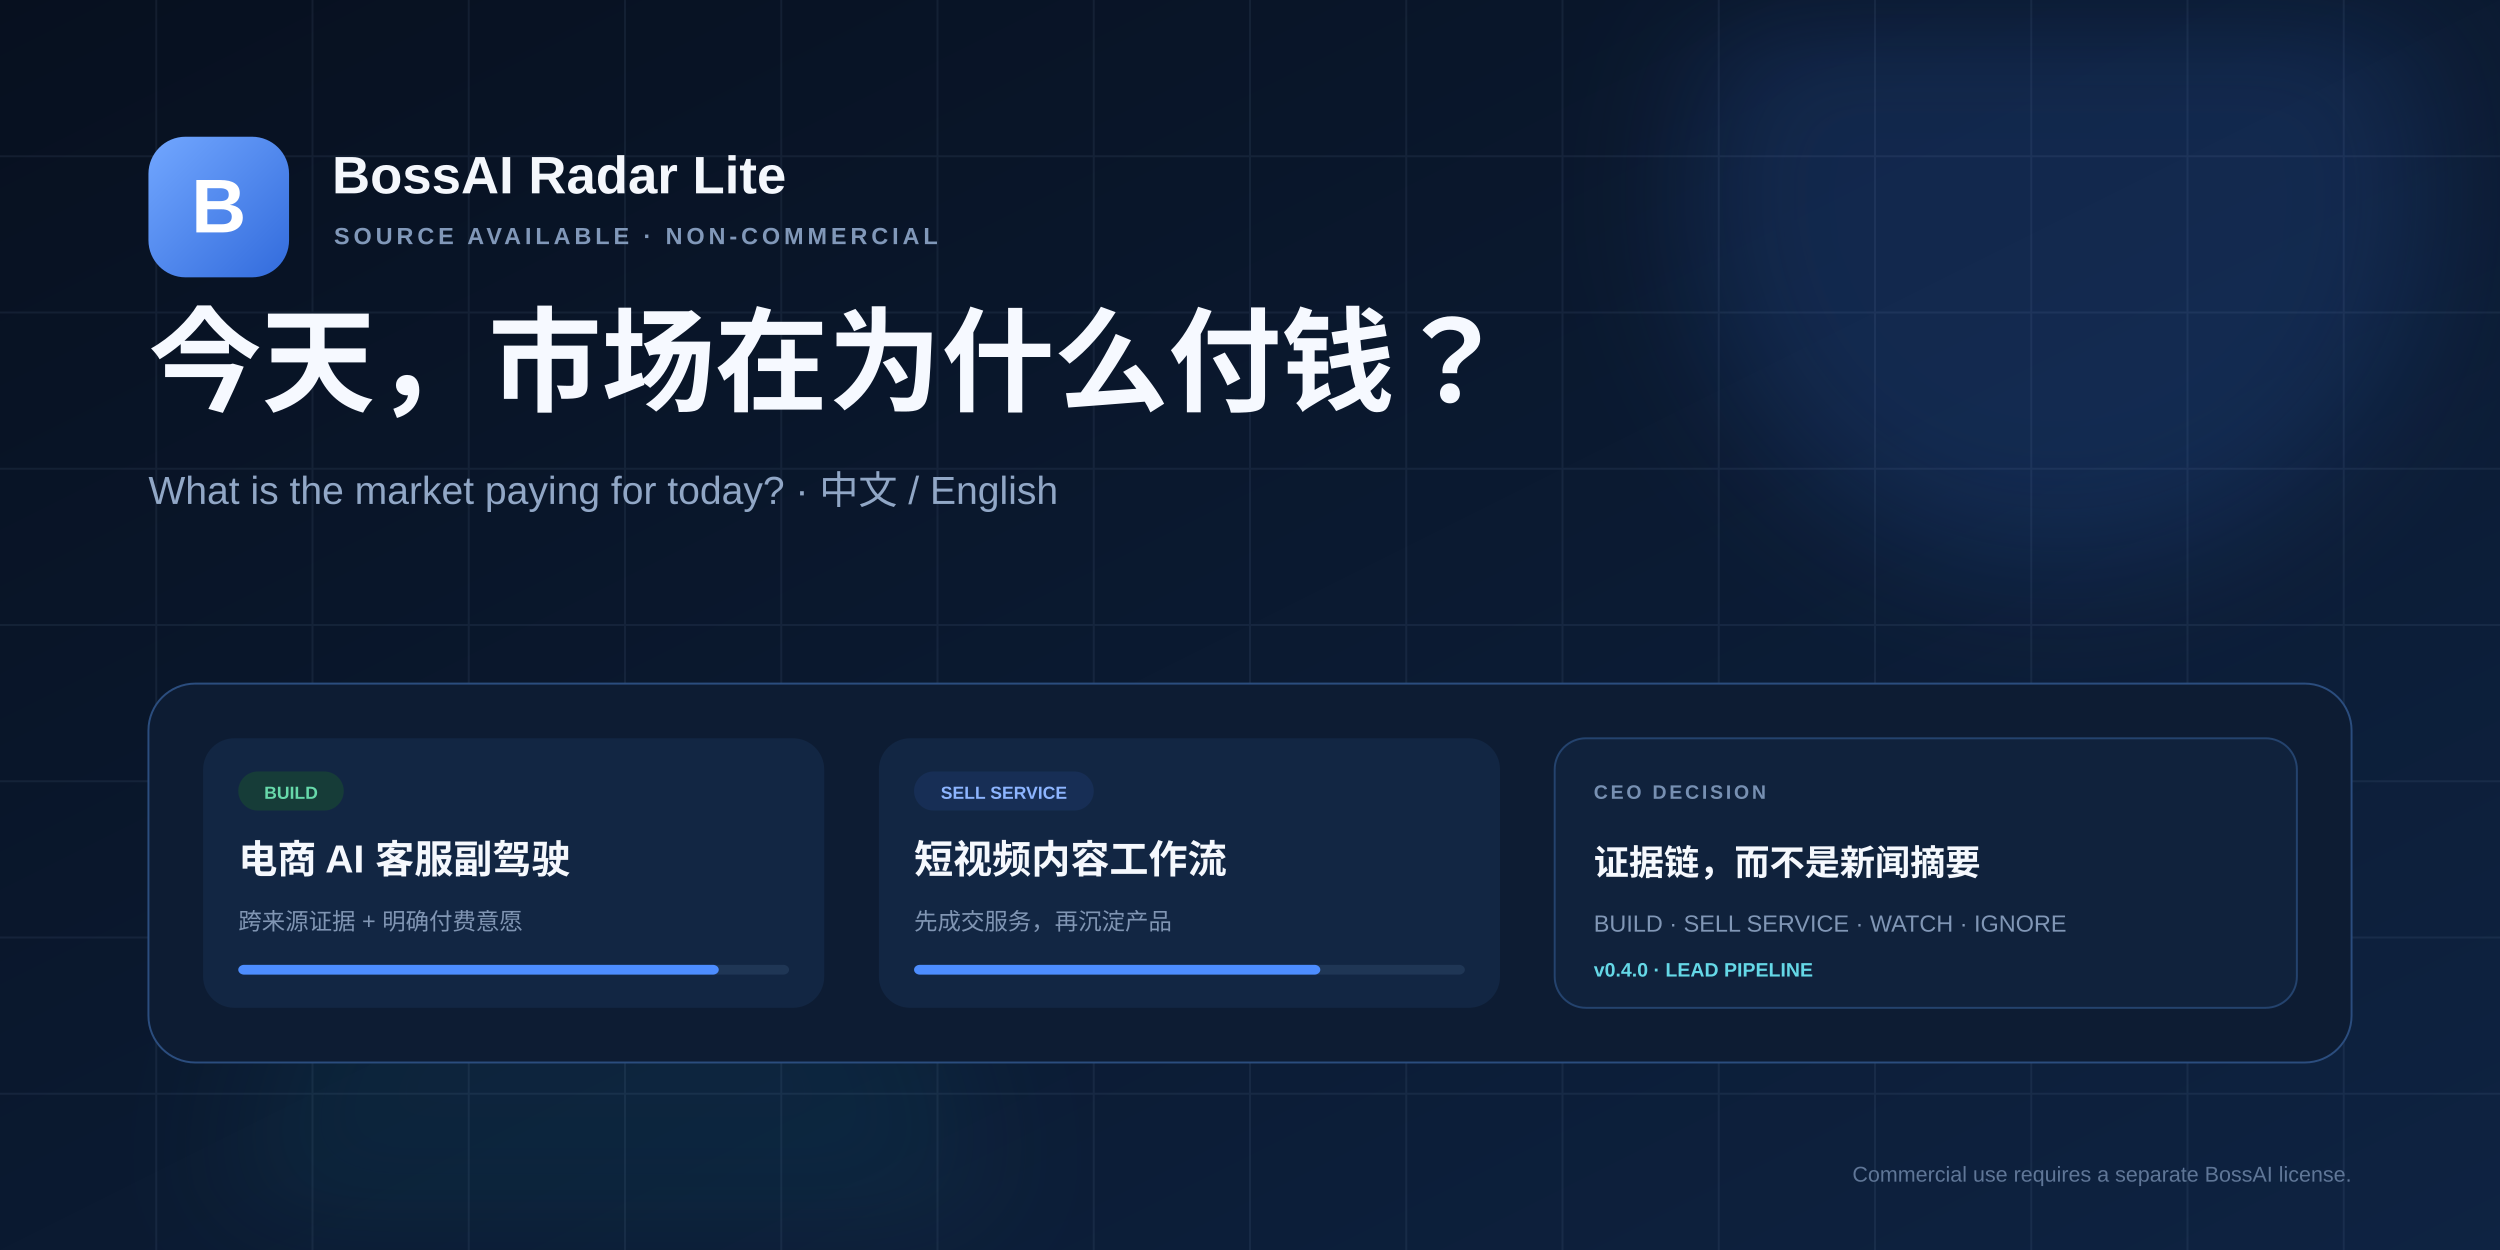
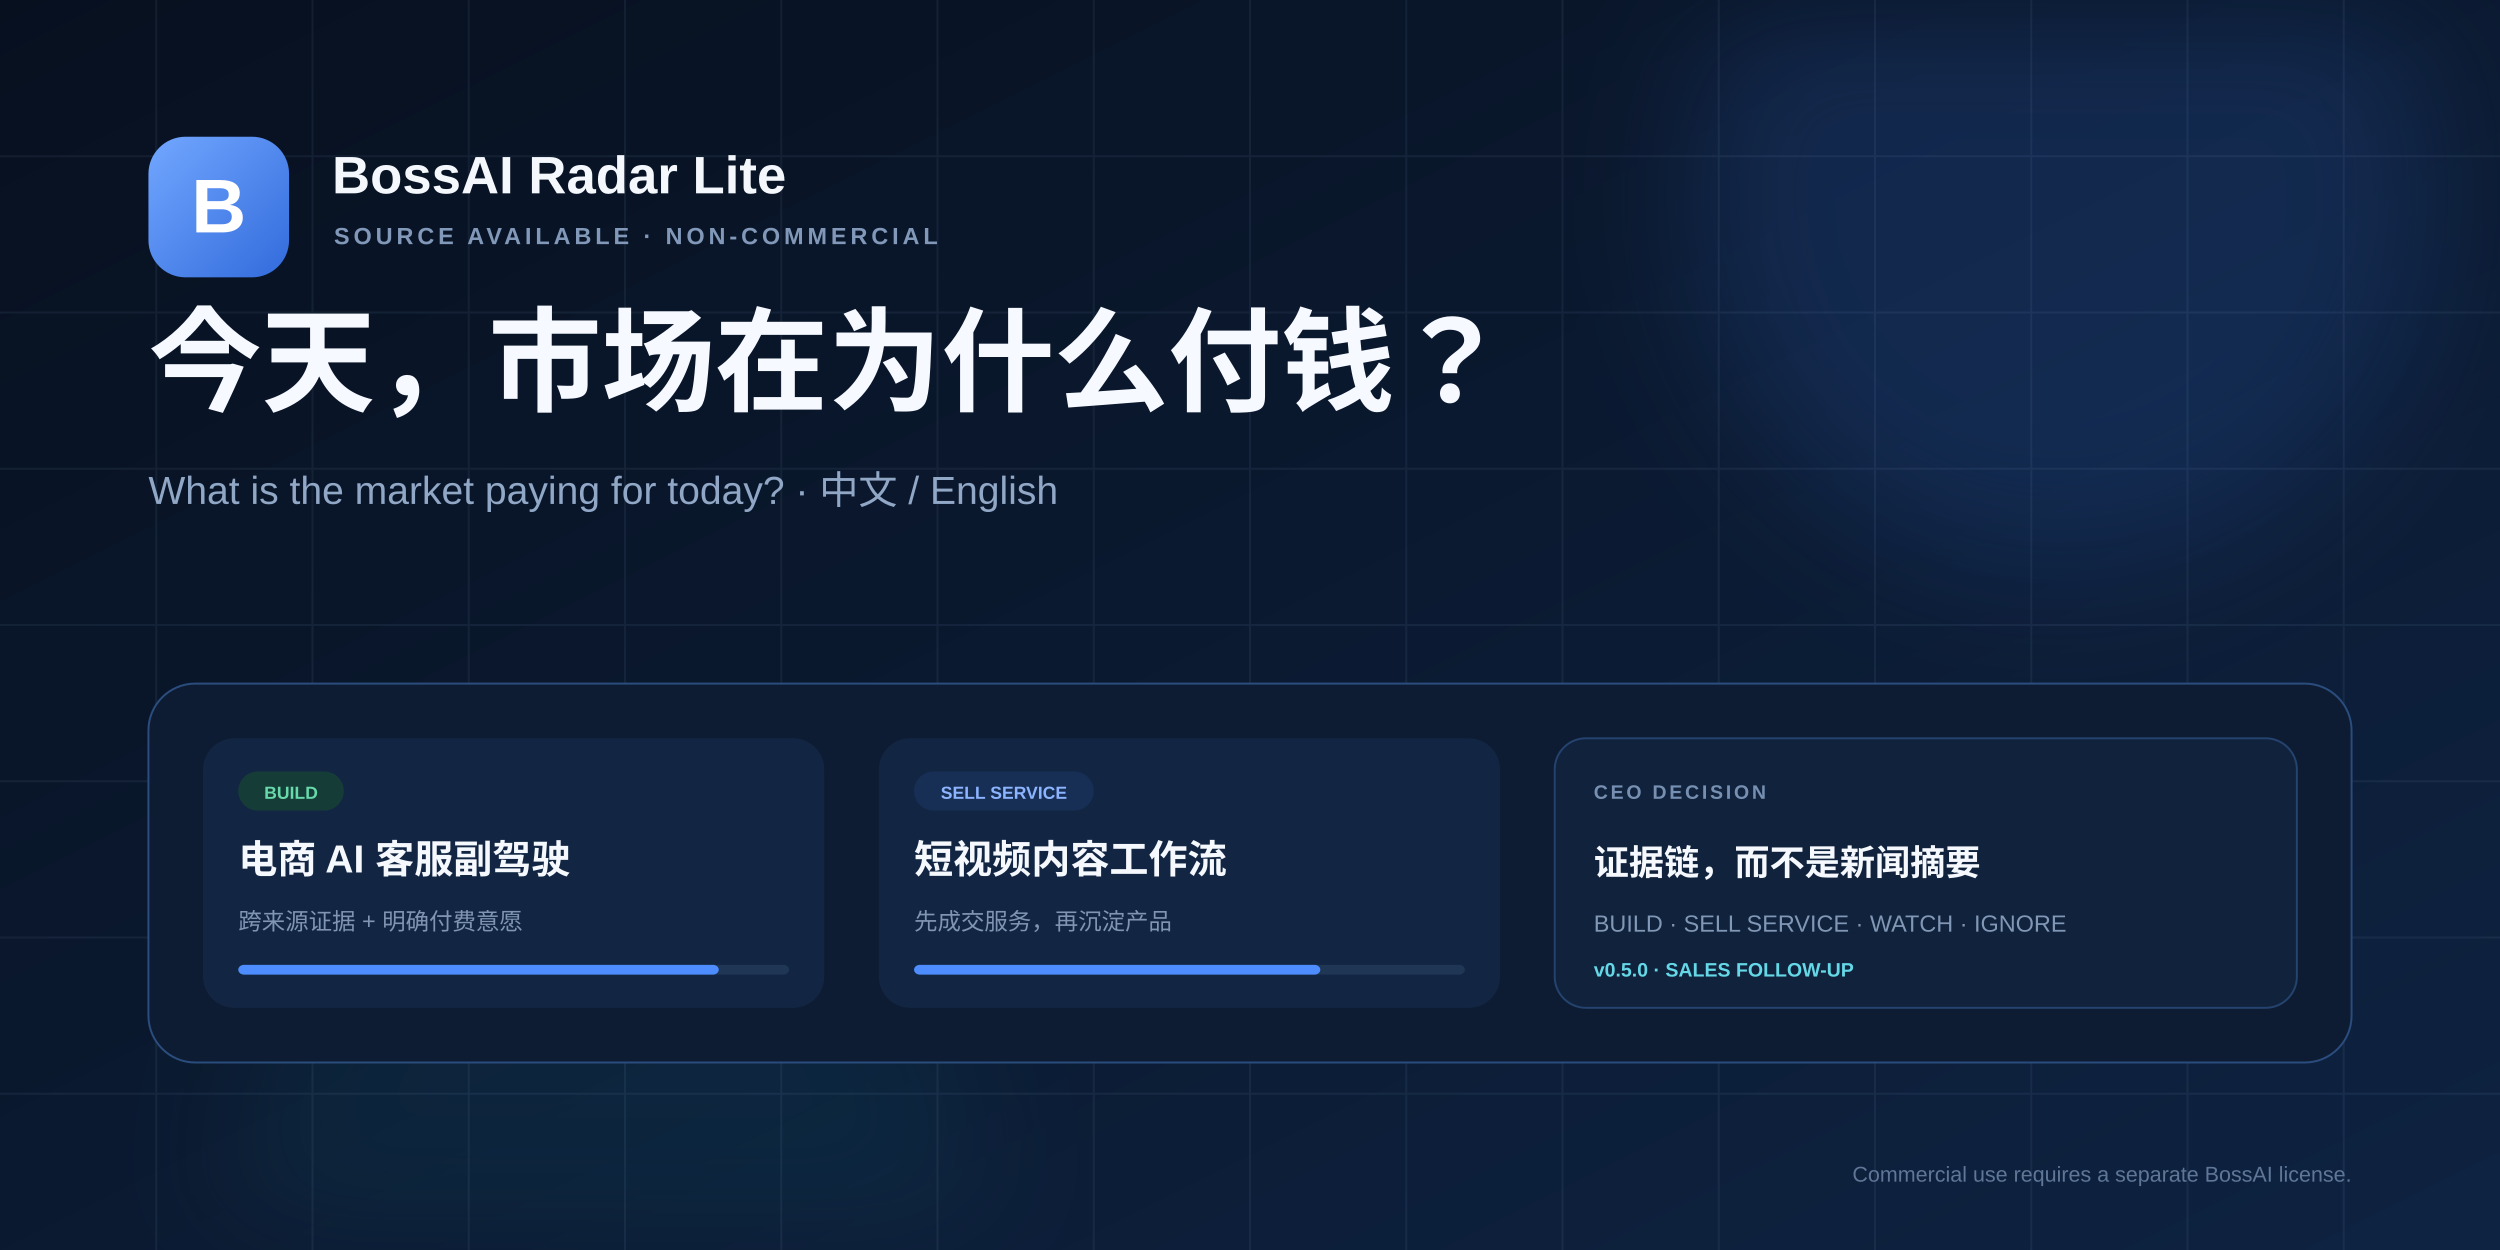
<svg xmlns="http://www.w3.org/2000/svg" width="1280" height="640" viewBox="0 0 1280 640" role="img" aria-labelledby="title desc">
  <defs>
    <linearGradient id="bg" x1="0" y1="0" x2="1" y2="1">
      <stop offset="0" stop-color="#07101f" />
      <stop offset="1" stop-color="#0e2342" />
    </linearGradient>
    <linearGradient id="accent" x1="0" y1="0" x2="1" y2="1">
      <stop offset="0" stop-color="#72a7ff" />
      <stop offset="1" stop-color="#326bdc" />
    </linearGradient>
    <filter id="glow" x="-80%" y="-80%" width="260%" height="260%">
      <feGaussianBlur stdDeviation="34" />
    </filter>
  </defs>
  <rect width="1280" height="640" fill="url(#bg)" />
  <circle cx="1055" cy="100" r="190" fill="#3d7cec" opacity=".16" filter="url(#glow)" />
  <circle cx="310" cy="610" r="190" fill="#27b8cc" opacity=".07" filter="url(#glow)" />
  <g opacity=".07" stroke="#b8d1ff">
    <path d="M0 80H1280M0 160H1280M0 240H1280M0 320H1280M0 400H1280M0 480H1280M0 560H1280" />
    <path d="M80 0V640M160 0V640M240 0V640M320 0V640M400 0V640M480 0V640M560 0V640M640 0V640M720 0V640M800 0V640M880 0V640M960 0V640M1040 0V640M1120 0V640M1200 0V640" />
  </g>
  <g transform="translate(76 70)">
    <rect width="72" height="72" rx="19" fill="url(#accent)" />
    <text x="36" y="49" text-anchor="middle" fill="#fff" font-family="Arial, sans-serif" font-size="39" font-weight="800">B</text>
    <text x="94" y="29" fill="#f4f7fc" font-family="Arial, sans-serif" font-size="27" font-weight="800">BossAI Radar Lite</text>
    <text x="95" y="55" fill="#8198b9" font-family="Arial, sans-serif" font-size="12" font-weight="700" letter-spacing="2">SOURCE AVAILABLE · NON-COMMERCIAL</text>
  </g>
  <g transform="translate(76 206)">
    <text fill="#f6f9ff" font-family="Arial, 'Microsoft YaHei', sans-serif" font-size="58" font-weight="800">
      <tspan x="0" y="0">今天，市场在为什么付钱？</tspan>
    </text>
    <text fill="#91a7c6" font-family="Arial, 'Microsoft YaHei', sans-serif" font-size="20">
      <tspan x="0" y="52">What is the market paying for today? · 中文 / English</tspan>
    </text>
  </g>
  <g transform="translate(76 350)">
    <rect width="1128" height="194" rx="24" fill="#0d1c33" stroke="#2b4d7e" />
    <g transform="translate(28 28)">
      <rect width="318" height="138" rx="16" fill="#122643" />
      <rect x="18" y="17" width="54" height="20" rx="10" fill="#163c38" />
      <text x="45" y="31" text-anchor="middle" fill="#67d9aa" font-family="Arial, sans-serif" font-size="9" font-weight="800">BUILD</text>
      <text x="18" y="69" fill="#f5f8fd" font-family="Arial, 'Microsoft YaHei', sans-serif" font-size="20" font-weight="700">电商 AI 客服副驾驶</text>
      <text x="18" y="98" fill="#8095b3" font-family="Arial, 'Microsoft YaHei', sans-serif" font-size="12">跨来源证据 + 明确付费意愿</text>
      <rect x="18" y="116" width="282" height="5" rx="3" fill="#1f3655" />
      <rect x="18" y="116" width="246" height="5" rx="3" fill="#4d8dff" />
    </g>
    <g transform="translate(374 28)">
      <rect width="318" height="138" rx="16" fill="#122643" />
      <rect x="18" y="17" width="92" height="20" rx="10" fill="#172e55" />
      <text x="64" y="31" text-anchor="middle" fill="#8db5ff" font-family="Arial, sans-serif" font-size="9" font-weight="800">SELL SERVICE</text>
      <text x="18" y="69" fill="#f5f8fd" font-family="Arial, 'Microsoft YaHei', sans-serif" font-size="20" font-weight="700">短视频内容工作流</text>
      <text x="18" y="98" fill="#8095b3" font-family="Arial, 'Microsoft YaHei', sans-serif" font-size="12">先成交服务，再沉淀产品</text>
      <rect x="18" y="116" width="282" height="5" rx="3" fill="#1f3655" />
      <rect x="18" y="116" width="208" height="5" rx="3" fill="#4d8dff" />
    </g>
    <g transform="translate(720 28)">
      <rect width="380" height="138" rx="16" fill="#10223c" stroke="#24436e" />
      <text x="20" y="31" fill="#7790b2" font-family="Arial, sans-serif" font-size="10" font-weight="800" letter-spacing="1.4">CEO DECISION</text>
      <text x="20" y="70" fill="#f5f8fd" font-family="Arial, 'Microsoft YaHei', sans-serif" font-size="18" font-weight="700">证据链，而不是新闻摘要</text>
      <text x="20" y="99" fill="#8197b6" font-family="Arial, 'Microsoft YaHei', sans-serif" font-size="12">BUILD · SELL SERVICE · WATCH · IGNORE</text>
-       <text x="20" y="122" fill="#65d8e7" font-family="Arial, sans-serif" font-size="10" font-weight="700">v0.4.0 · LEAD PIPELINE</text>
+       <text x="20" y="122" fill="#65d8e7" font-family="Arial, sans-serif" font-size="10" font-weight="700">v0.5.0 · SALES FOLLOW-UP</text>
    </g>
  </g>
  <text x="1204" y="605" text-anchor="end" fill="#5f7697" font-family="Arial, sans-serif" font-size="11">Commercial use requires a separate BossAI license.</text>
</svg>
